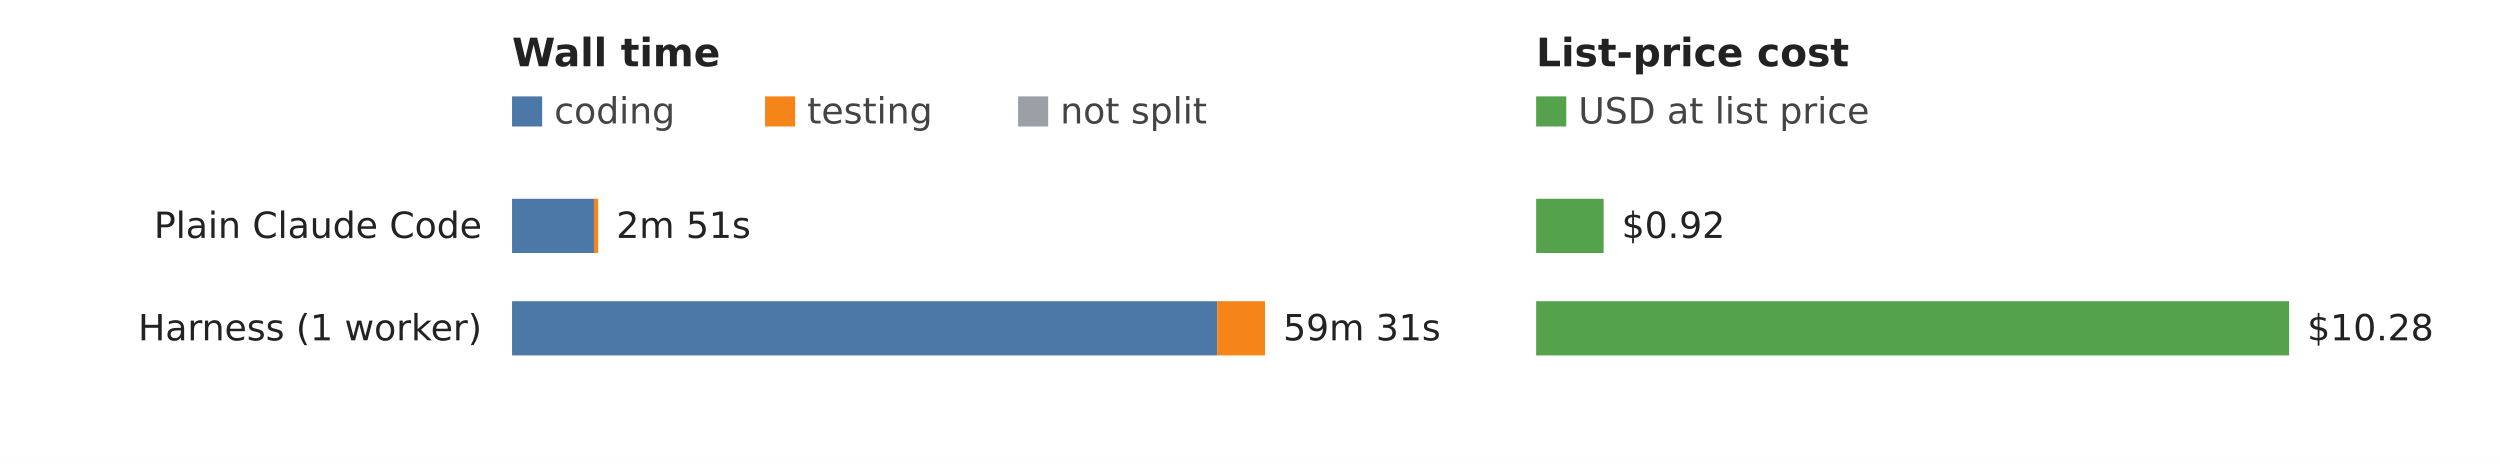
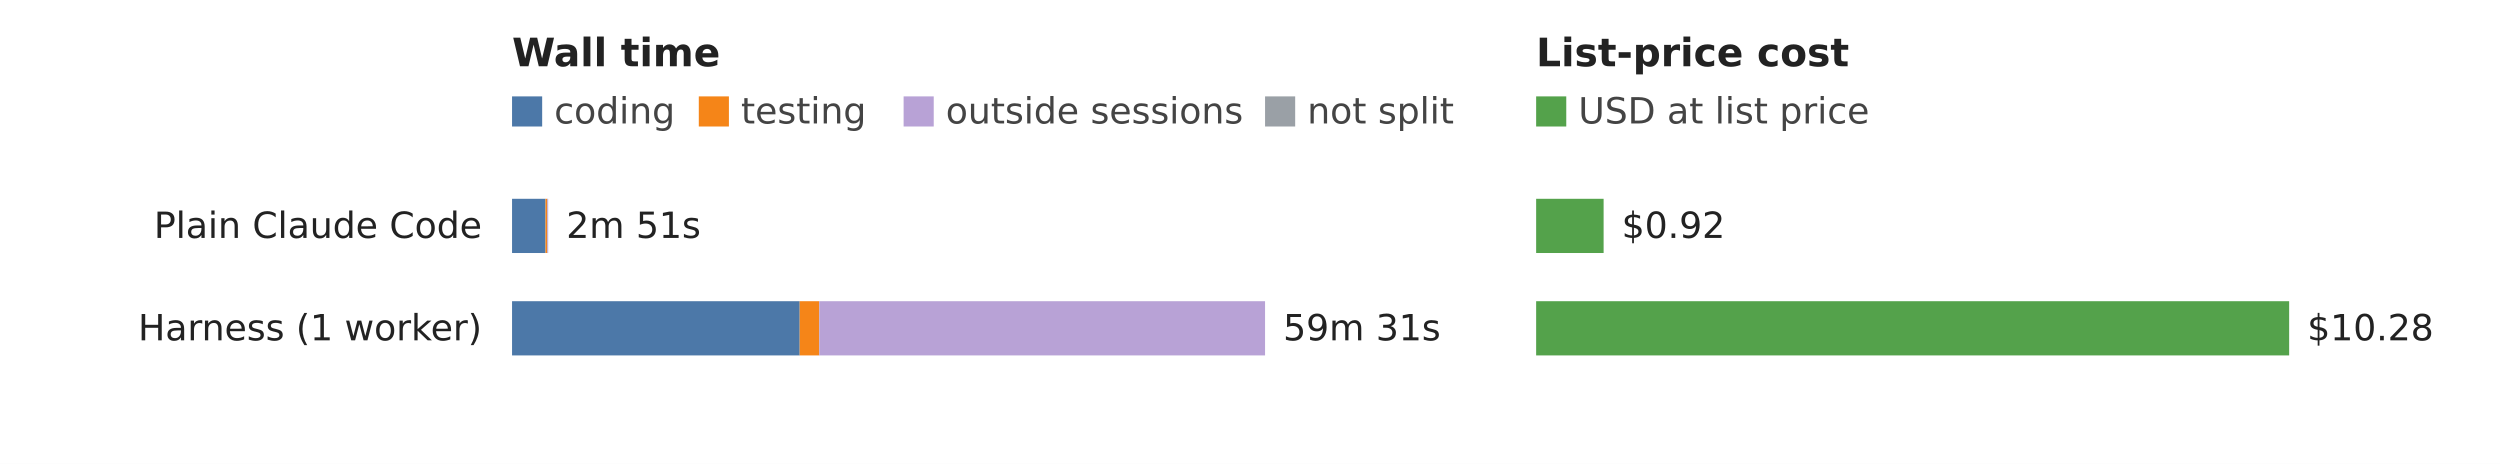
<svg xmlns="http://www.w3.org/2000/svg" width="830" height="154" viewBox="0 0 830 154" font-family="DejaVu Sans, Verdana, Arial, sans-serif" font-size="12">
  <rect width="830" height="154" fill="#ffffff" />
  <text x="170" y="22" font-size="13" font-weight="bold" fill="#222222">Wall time</text>
  <text x="510" y="22" font-size="13" font-weight="bold" fill="#222222">List-price cost</text>
  <rect x="170" y="32" width="10" height="10" fill="#4c78a8" />
  <text x="184" y="41" fill="#444444">coding</text>
-   <rect x="254" y="32" width="10" height="10" fill="#f58518" />
-   <text x="268" y="41" fill="#444444">testing</text>
-   <rect x="338" y="32" width="10" height="10" fill="#9aa0a6" />
-   <text x="352" y="41" fill="#444444">not split</text>
+   <rect x="232" y="32" width="10" height="10" fill="#f58518" />
+   <text x="246" y="41" fill="#444444">testing</text>
+   <rect x="300" y="32" width="10" height="10" fill="#b8a2d6" />
+   <text x="314" y="41" fill="#444444">outside sessions</text>
+   <rect x="420" y="32" width="10" height="10" fill="#9aa0a6" />
+   <text x="434" y="41" fill="#444444">not split</text>
  <rect x="510" y="32" width="10" height="10" fill="#54a24b" />
  <text x="524" y="41" fill="#444444">USD at list price</text>
  <text x="160" y="79" text-anchor="end" fill="#222222">Plain Claude Code</text>
-   <rect x="170" y="66" width="27.2" height="18" fill="#4c78a8" />
-   <rect x="197.2" y="66" width="1.4" height="18" fill="#f58518" />
-   <text x="204.6" y="79" fill="#222222">2m 51s</text>
+   <rect x="170.0" y="66" width="11.1" height="18" fill="#4c78a8" />
+   <rect x="181.1" y="66" width="0.6" height="18" fill="#f58518" />
+   <rect x="181.7" y="66" width="0.3" height="18" fill="#b8a2d6" />
+   <text x="188.0" y="79" fill="#222222">2m 51s</text>
  <rect x="510" y="66" width="22.4" height="18" fill="#54a24b" />
  <text x="538.4" y="79" fill="#222222">$0.92</text>
  <text x="160" y="113" text-anchor="end" fill="#222222">Harness (1 worker)</text>
-   <rect x="170" y="100" width="234.1" height="18" fill="#4c78a8" />
-   <rect x="404.1" y="100" width="15.9" height="18" fill="#f58518" />
+   <rect x="170.0" y="100" width="95.5" height="18" fill="#4c78a8" />
+   <rect x="265.5" y="100" width="6.5" height="18" fill="#f58518" />
+   <rect x="272.0" y="100" width="148.0" height="18" fill="#b8a2d6" />
  <text x="426.0" y="113" fill="#222222">59m 31s</text>
  <rect x="510" y="100" width="250.0" height="18" fill="#54a24b" />
  <text x="766.0" y="113" fill="#222222">$10.28</text>
</svg>
